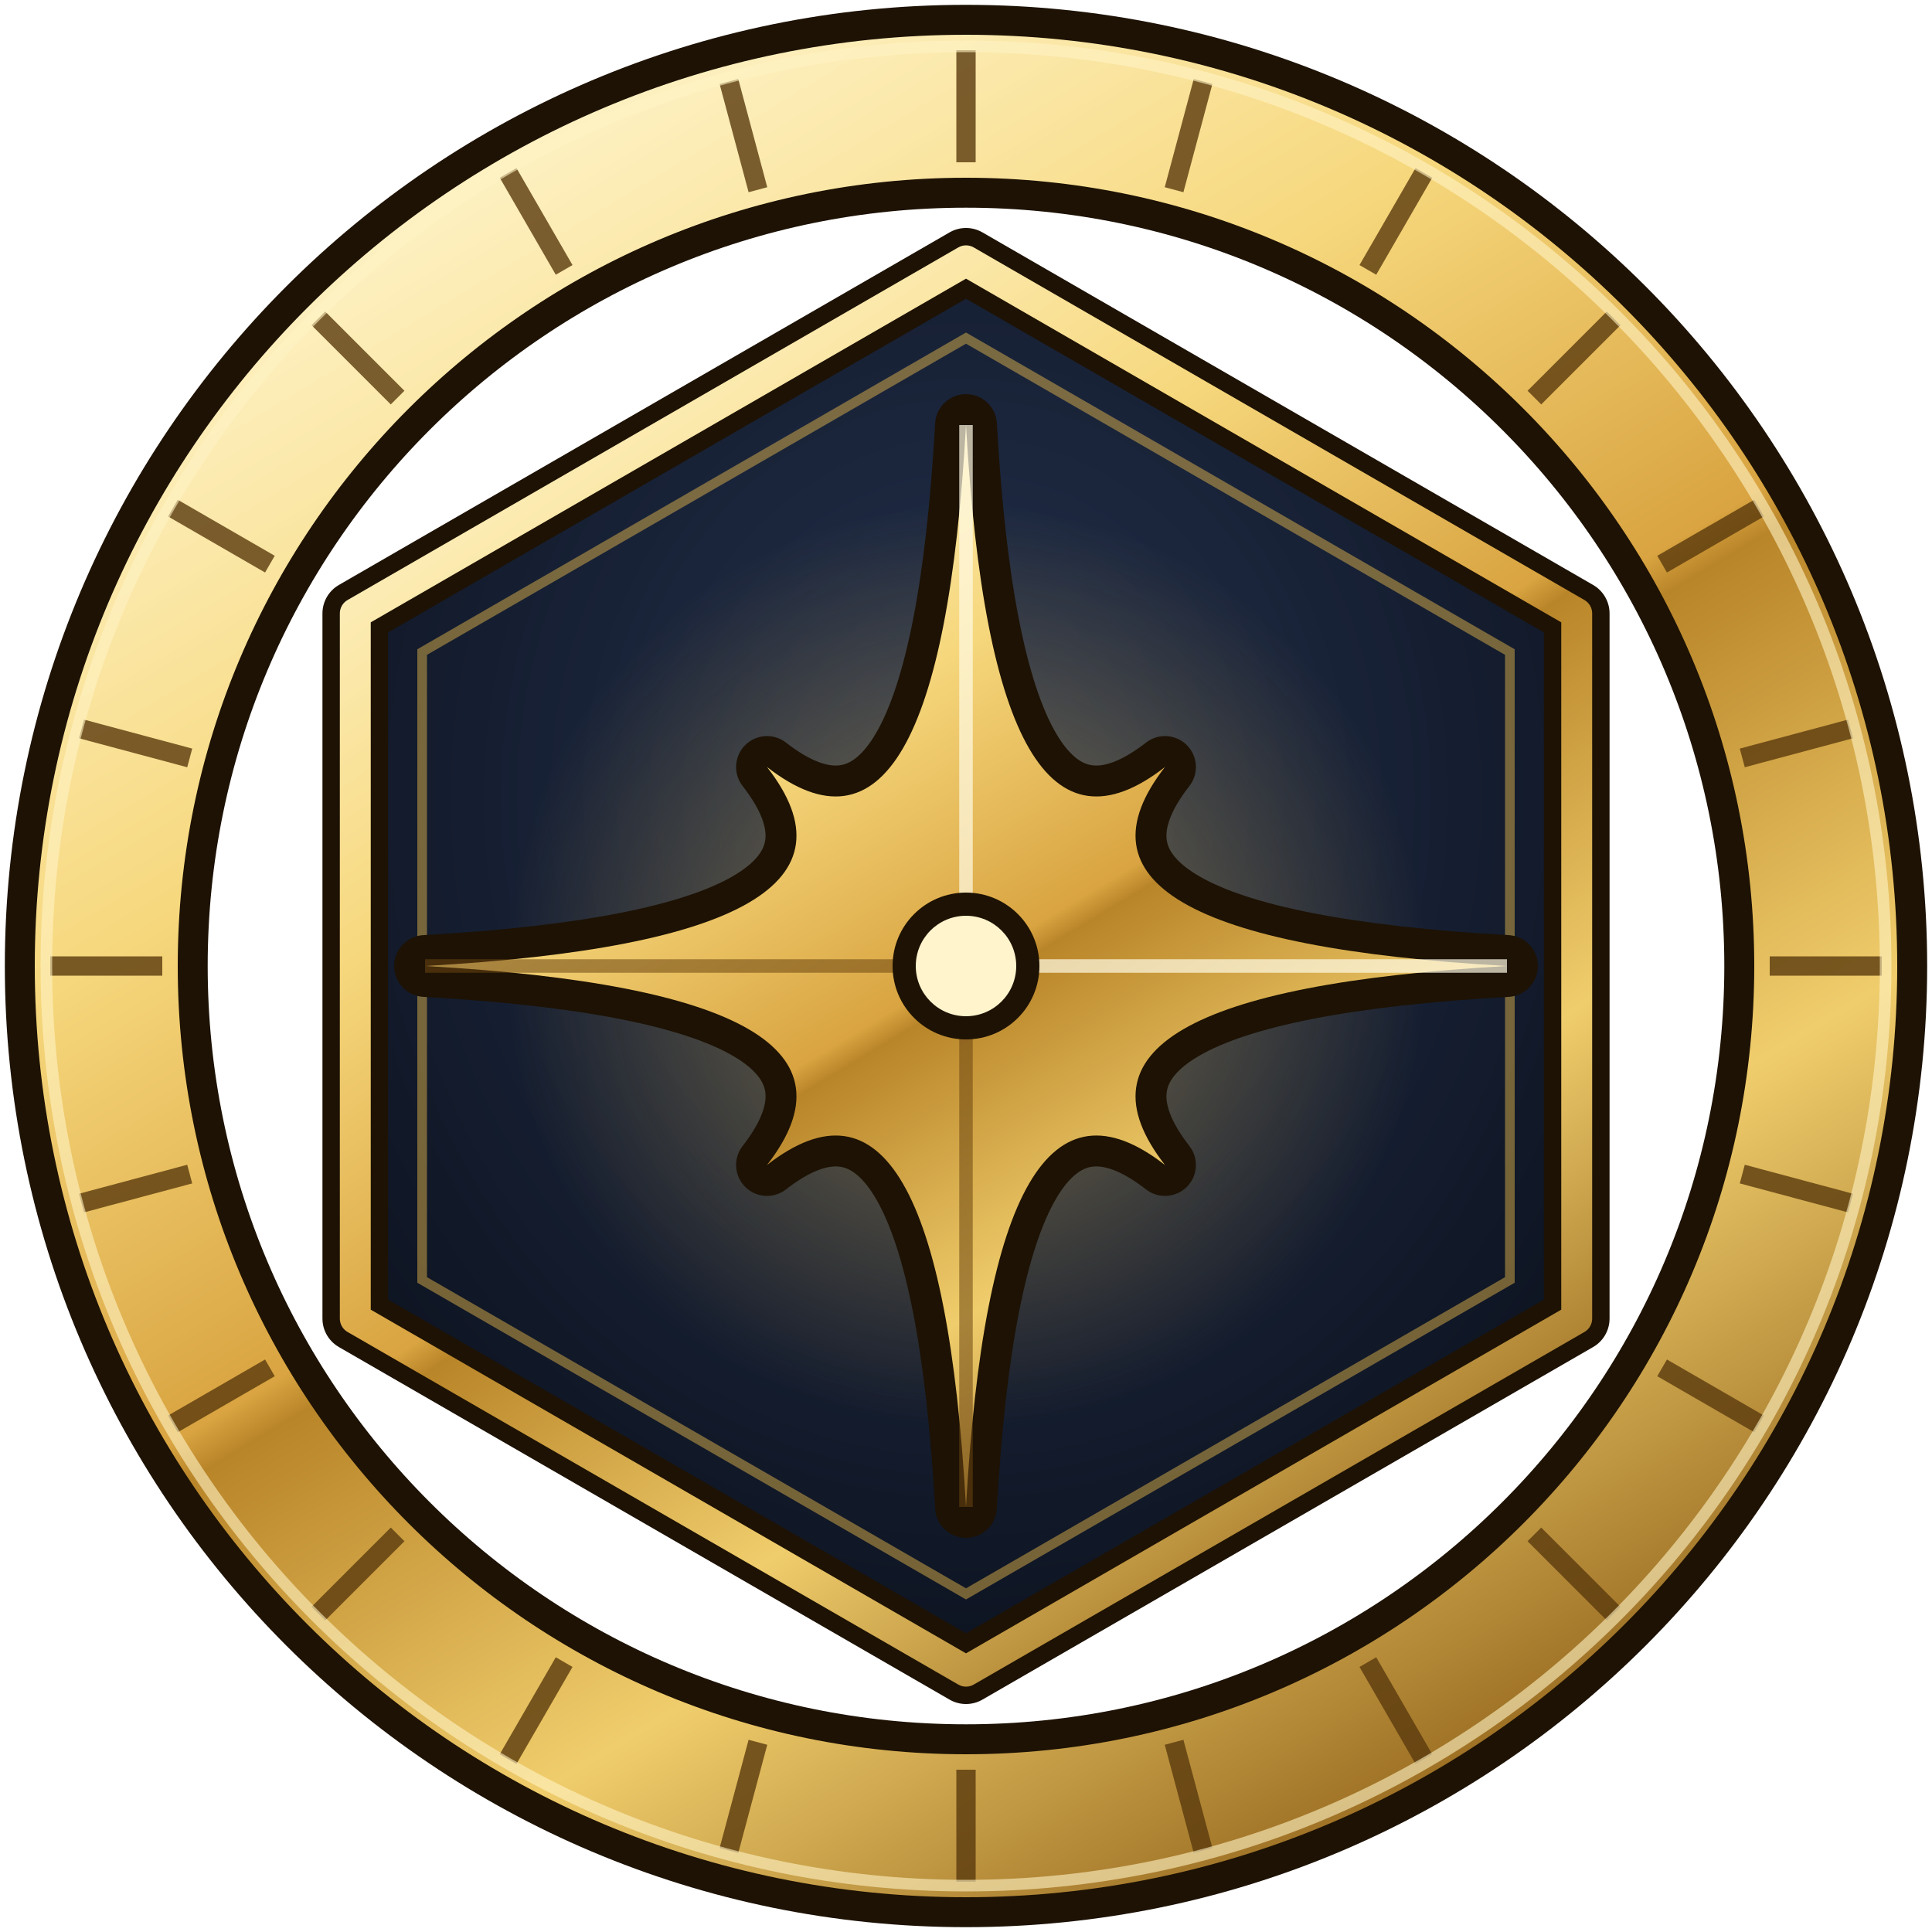
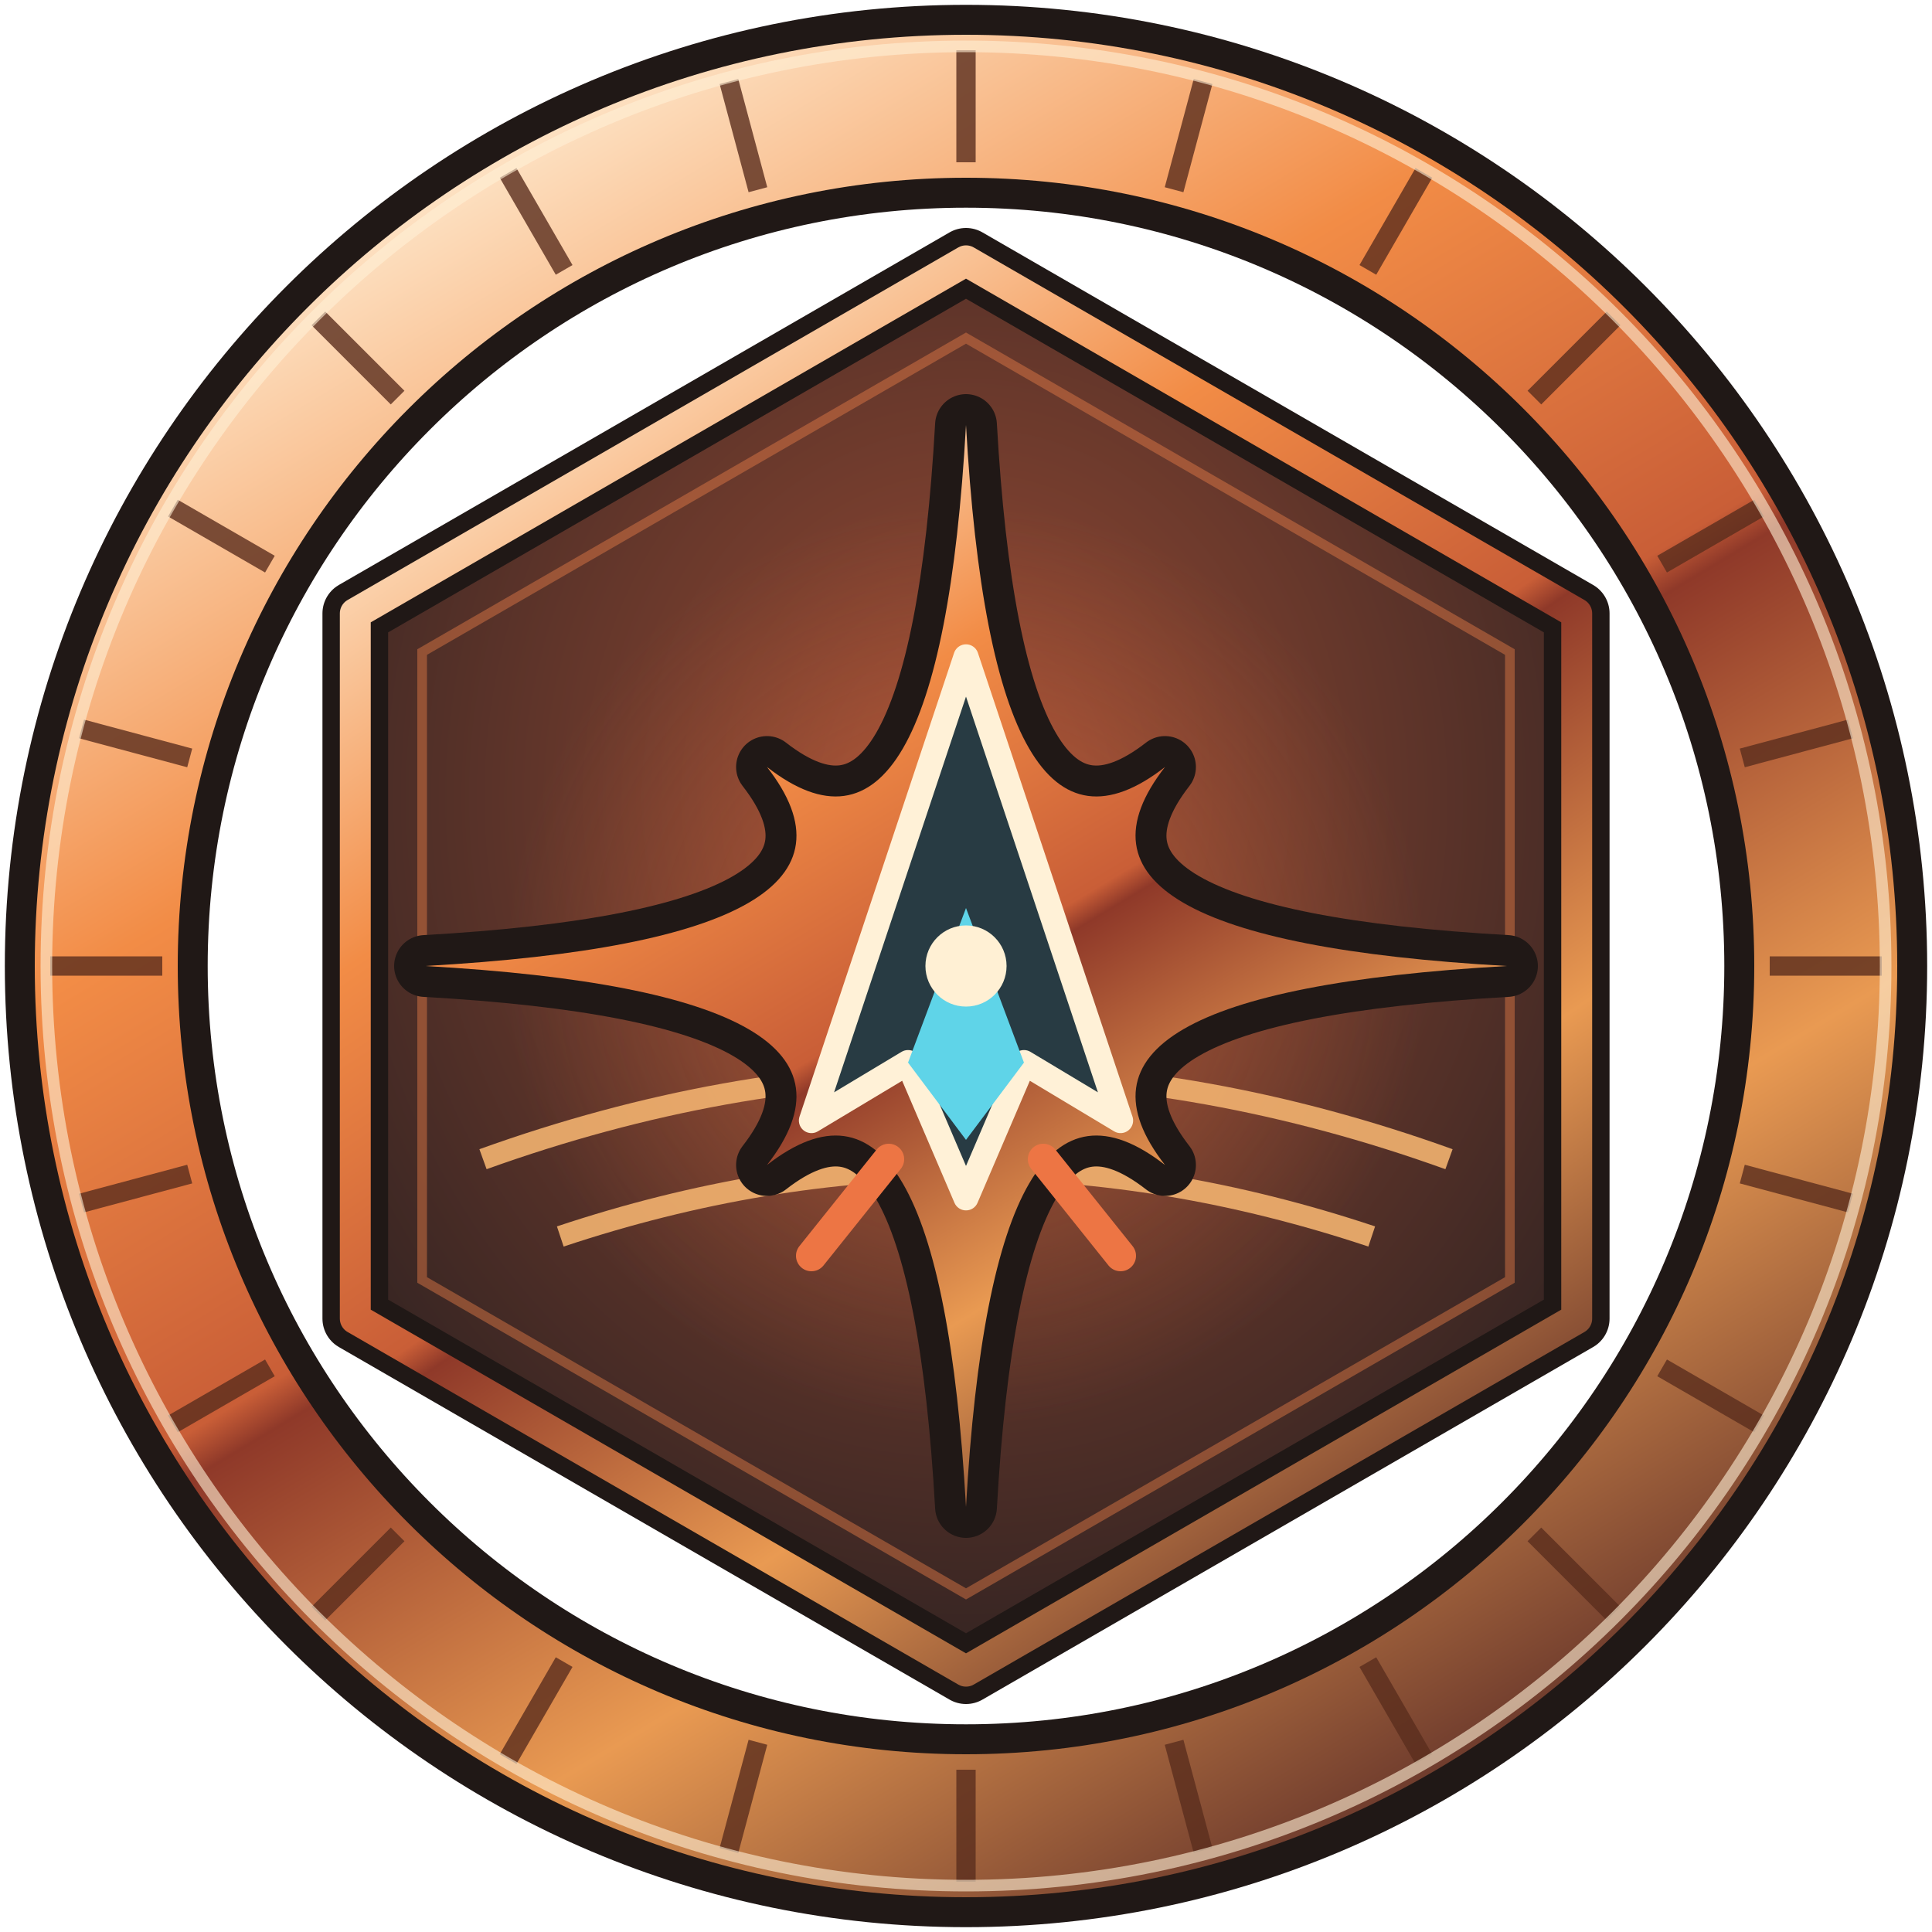
<svg xmlns="http://www.w3.org/2000/svg" width="64" height="64" viewBox="0 0 100 100">
  <g>
    <defs>
      <linearGradient id="fg" x1="0.2" y1="0" x2="0.8" y2="1">
-         <stop offset="0" stop-color="#fff6cf" />
-         <stop offset="0.28" stop-color="#f6d77c" />
-         <stop offset="0.5" stop-color="#d9a441" />
-         <stop offset="0.52" stop-color="#b98529" />
-         <stop offset="0.74" stop-color="#f0cd6c" />
-         <stop offset="1" stop-color="#8e5f17" />
+         <stop offset="0" stop-color="#fff0d8" />
+         <stop offset="0.28" stop-color="#f28c46" />
+         <stop offset="0.5" stop-color="#c95e37" />
+         <stop offset="0.52" stop-color="#8f3929" />
+         <stop offset="0.74" stop-color="#e99a52" />
+         <stop offset="1" stop-color="#582a26" />
      </linearGradient>
      <radialGradient id="ffield" cx="0.5" cy="0.38" r="0.7">
-         <stop offset="0" stop-color="#24324f" />
-         <stop offset="1" stop-color="#0a0f1a" />
+         <stop offset="0" stop-color="#994b34" />
+         <stop offset="1" stop-color="#271f20" />
      </radialGradient>
      <radialGradient id="fhalo" cx="0.5" cy="0.5" r="0.5">
-         <stop offset="0" stop-color="#ffe9a6" stop-opacity="0.85" />
-         <stop offset="0.45" stop-color="#f2c14e" stop-opacity="0.25" />
-         <stop offset="1" stop-color="#f2c14e" stop-opacity="0" />
+         <stop offset="0" stop-color="#ffb365" stop-opacity="0.7" />
+         <stop offset="0.45" stop-color="#f07842" stop-opacity="0.24" />
+         <stop offset="1" stop-color="#f07842" stop-opacity="0" />
      </radialGradient>
    </defs>
-     <circle cx="50" cy="50" r="44.5" fill="none" stroke="#1d1204" stroke-width="10.5" />
+     <circle cx="50" cy="50" r="44.5" fill="none" stroke="#201816" stroke-width="10.5" />
    <circle cx="50" cy="50" r="44.5" fill="none" stroke="url(#fg)" stroke-width="7.4" />
-     <path d="M50.00 8.40L50.00 2.60M60.77 9.82L62.27 4.22M70.80 13.97L73.70 8.95M79.42 20.58L83.52 16.48M86.03 29.20L91.05 26.30M90.18 39.23L95.78 37.73M91.60 50.00L97.40 50.00M90.18 60.77L95.78 62.27M86.03 70.80L91.05 73.70M79.42 79.42L83.52 83.52M70.80 86.03L73.70 91.05M60.77 90.18L62.27 95.78M50.00 91.60L50.00 97.40M39.23 90.18L37.73 95.78M29.20 86.03L26.30 91.05M20.58 79.42L16.48 83.52M13.97 70.80L8.95 73.70M9.82 60.77L4.22 62.27M8.40 50.00L2.60 50.00M9.82 39.23L4.22 37.73M13.97 29.20L8.95 26.30M20.58 20.58L16.48 16.48M29.20 13.97L26.30 8.95M39.23 9.82L37.73 4.22" stroke="#5a3a0c" stroke-width="1" opacity="0.8" />
-     <circle cx="50" cy="50" r="47.6" fill="none" stroke="#fff3c4" stroke-width="0.6" opacity="0.6" />
-     <path d="M50.00 13.50L81.61 31.75L81.61 68.25L50.00 86.50L18.39 68.25L18.39 31.75Z" fill="url(#ffield)" stroke="#1d1204" stroke-width="3.4" stroke-linejoin="round" />
+     <path d="M50.00 8.40L50.00 2.60M60.77 9.82L62.27 4.22M70.80 13.97L73.70 8.95M79.42 20.58L83.52 16.48M86.03 29.20L91.05 26.30M90.18 39.23L95.78 37.73M91.60 50.00L97.40 50.00M90.18 60.77L95.78 62.27M86.03 70.80L91.05 73.70M79.42 79.42L83.52 83.52M70.80 86.03L73.70 91.05M60.77 90.18L62.27 95.78M50.00 91.60L50.00 97.40M39.23 90.18L37.73 95.78M29.20 86.03L26.30 91.05M20.58 79.42L16.48 83.52M13.97 70.80L8.95 73.70M9.82 60.77L4.22 62.27M8.40 50.00L2.60 50.00M9.82 39.23L4.22 37.73M13.97 29.20L8.95 26.30M20.58 20.58L16.48 16.48M29.20 13.97L26.30 8.95M39.23 9.82L37.73 4.22" stroke="#5a2d1d" stroke-width="1" opacity="0.8" />
+     <circle cx="50" cy="50" r="47.6" fill="none" stroke="#fff0d6" stroke-width="0.6" opacity="0.6" />
+     <path d="M50.00 13.50L81.61 31.75L81.61 68.25L50.00 86.50L18.39 68.25L18.39 31.75Z" fill="url(#ffield)" stroke="#201816" stroke-width="3.4" stroke-linejoin="round" />
    <path d="M50.00 13.50L81.61 31.75L81.61 68.25L50.00 86.50L18.39 68.25L18.39 31.75Z" fill="none" stroke="url(#fg)" stroke-width="1.6" stroke-linejoin="round" />
-     <path d="M50.00 17.50L78.15 33.75L78.15 66.25L50.00 82.50L21.85 66.25L21.85 33.75Z" fill="none" stroke="#f2c14e" stroke-width="0.5" opacity="0.45" />
+     <path d="M50.00 17.50L78.15 33.75L78.15 66.25L50.00 82.50L21.85 66.25L21.85 33.75Z" fill="none" stroke="#e77d46" stroke-width="0.5" opacity="0.45" />
    <circle cx="50" cy="50" r="24" fill="url(#fhalo)" />
-     <path d="M50.00 22.00Q51.39 46.64 60.30 39.70Q53.36 48.61 78.00 50.00Q53.36 51.39 60.30 60.30Q51.39 53.36 50.00 78.00Q48.61 53.36 39.70 60.30Q46.64 51.39 22.00 50.00Q46.64 48.61 39.70 39.70Q48.61 46.64 50.00 22.00Z" fill="#1d1204" stroke="#1d1204" stroke-width="3.2" stroke-linejoin="round" />
+     <path d="M25 60Q50 51 75 60M29 64Q50 57 71 64" fill="none" stroke="#f2b16f" stroke-width="1.1" opacity="0.9" />
+     <path d="M50.00 22.00Q51.39 46.64 60.30 39.70Q53.36 48.61 78.00 50.00Q53.36 51.39 60.30 60.30Q51.39 53.36 50.00 78.00Q48.61 53.36 39.70 60.30Q46.64 51.39 22.00 50.00Q46.64 48.61 39.70 39.70Q48.61 46.64 50.00 22.00Z" fill="#201816" stroke="#201816" stroke-width="3.2" stroke-linejoin="round" />
    <path d="M50.00 22.00Q51.39 46.64 60.30 39.70Q53.36 48.61 78.00 50.00Q53.36 51.39 60.30 60.30Q51.39 53.36 50.00 78.00Q48.61 53.36 39.70 60.30Q46.64 51.39 22.00 50.00Q46.64 48.61 39.70 39.70Q48.61 46.64 50.00 22.00Z" fill="url(#fg)" />
-     <path d="M50 22L50 50L78 50" fill="none" stroke="#fffbe6" stroke-width="0.7" opacity="0.7" />
-     <path d="M50 50L50 78M50 50L22 50" fill="none" stroke="#6b4510" stroke-width="0.7" opacity="0.55" />
-     <circle cx="50" cy="50" r="3.8" fill="#1d1204" />
-     <circle cx="50" cy="50" r="2.6" fill="#fff4cc" />
+     <path d="M42 58 50 34 58 58 53 55 50 62 47 55Z" fill="#283b43" stroke="#fff1d7" stroke-width="1.3" stroke-linejoin="round" />
+     <path d="M47 55 50 47 53 55 50 59Z" fill="#5fd4e8" />
+     <path d="M46 60l-4 5M54 60l4 5" stroke="#ed7544" stroke-width="1.6" stroke-linecap="round" />
+     <circle cx="50" cy="50" r="2.1" fill="#fff0d4" />
  </g>
</svg>
